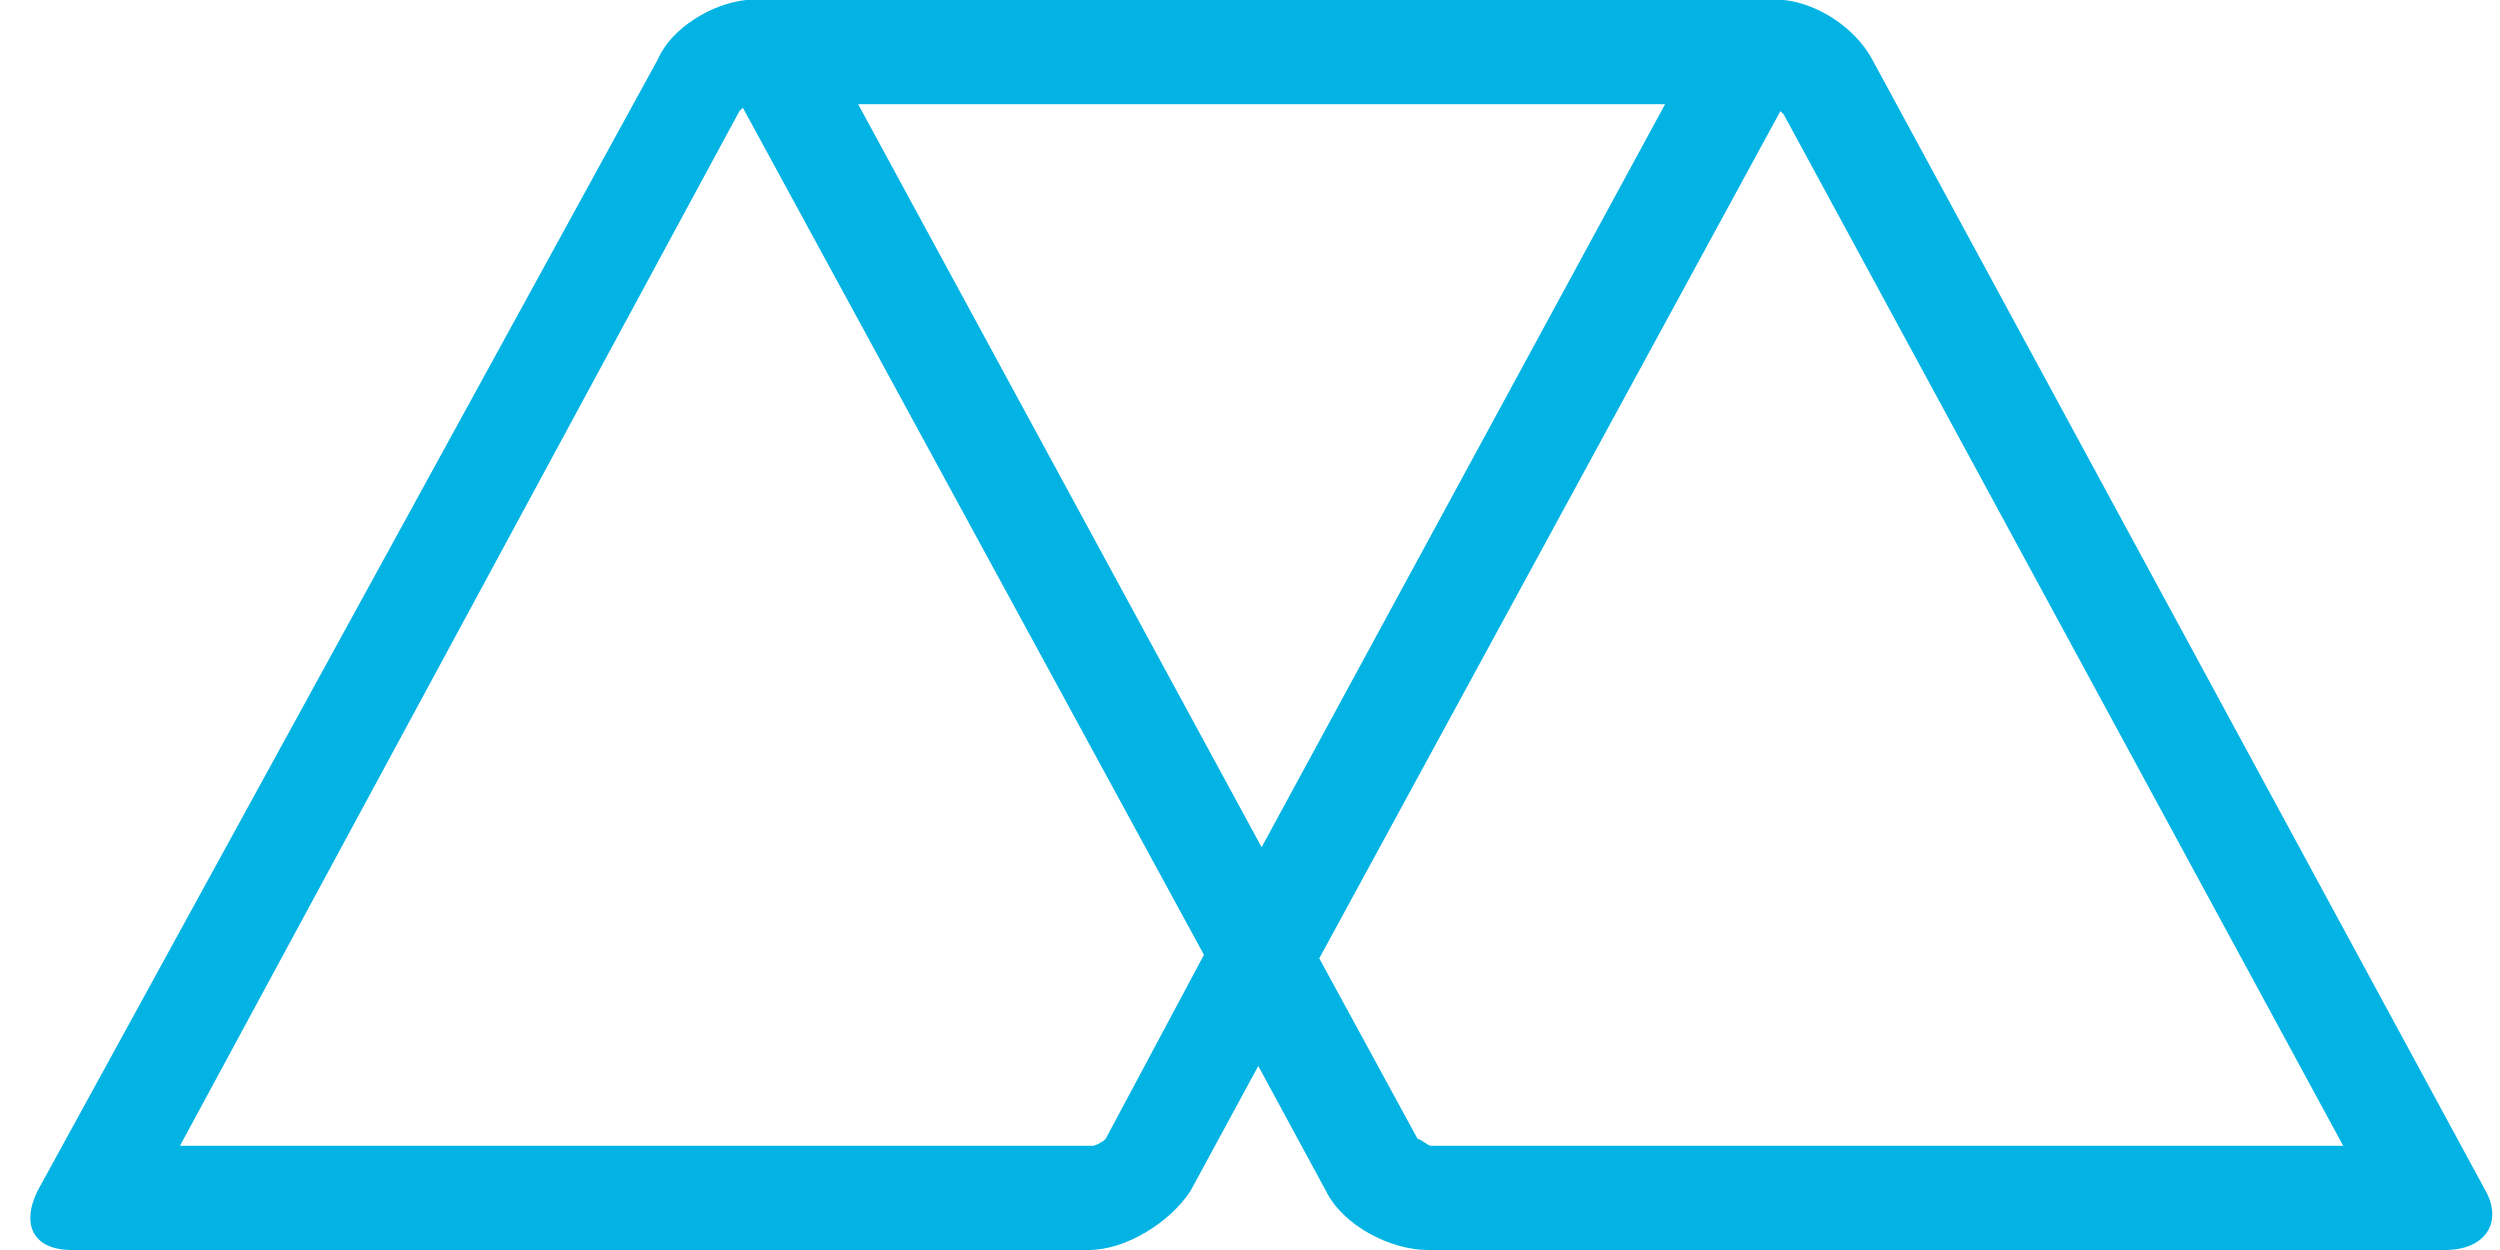
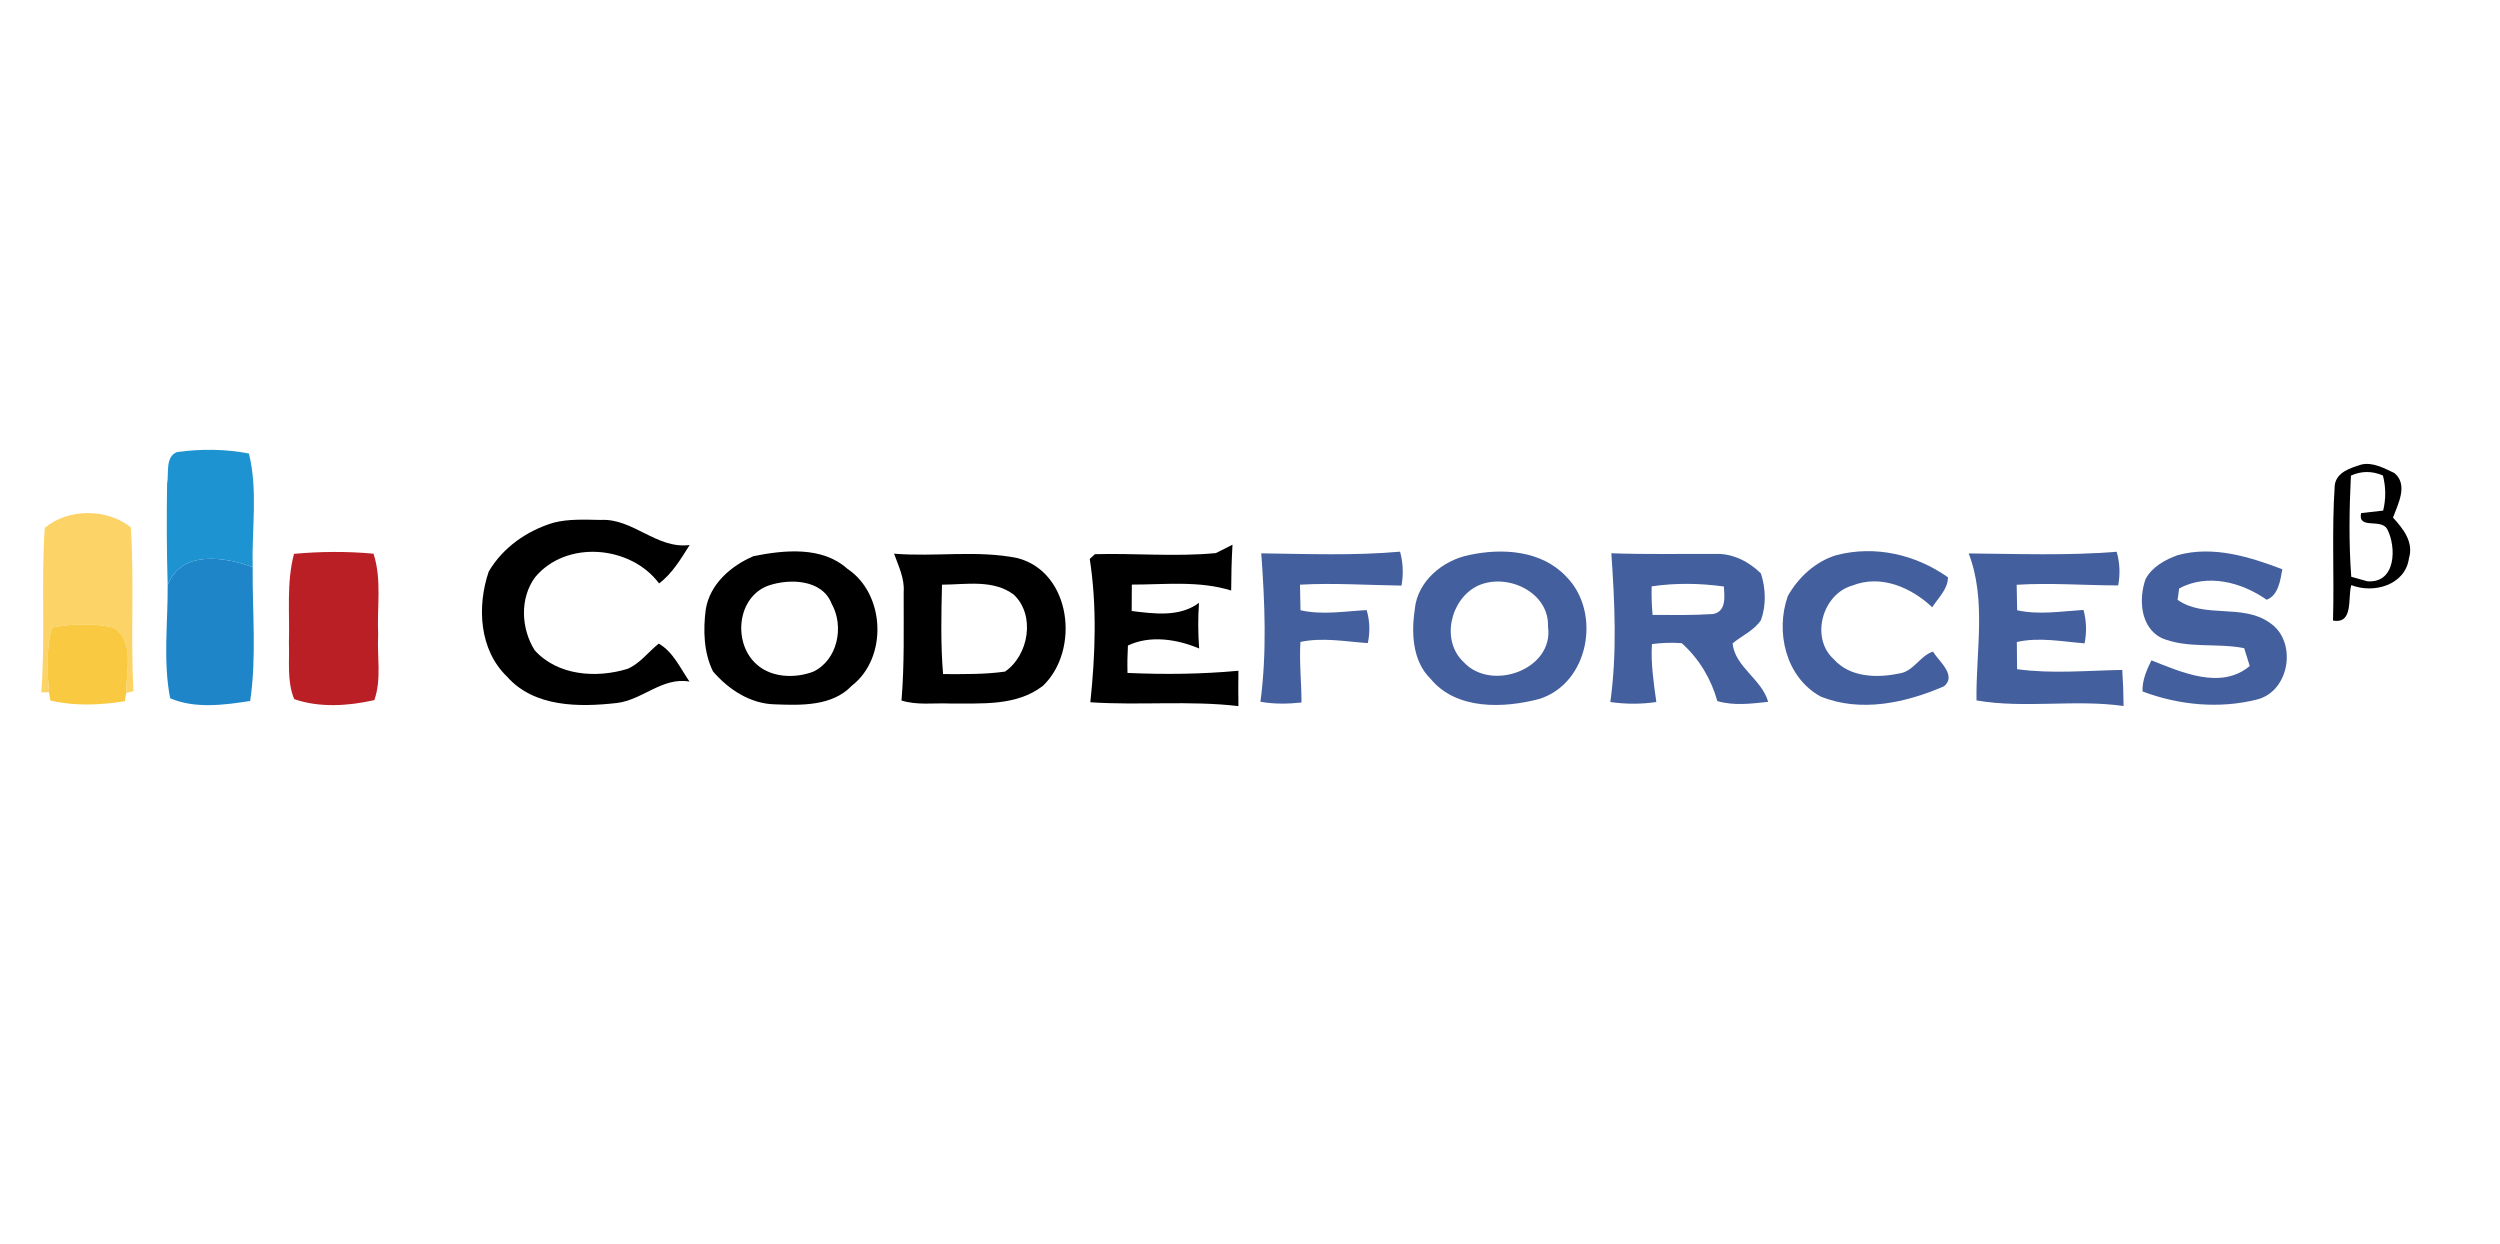
- <svg xmlns="http://www.w3.org/2000/svg" width="48" height="24">
-   <path fill="#02B3E4" fill-rule="evenodd" d="M47.725 22.867L35.942 1.133C35.616.533 34.9.067 34.25 0H14.326c-.65.067-1.432.533-1.692 1.133L.72 22.867C.396 23.533.657 24 1.373 24h19.53c.717 0 1.563-.533 1.954-1.133l1.302-2.4 1.3 2.4c.328.666 1.24 1.133 1.955 1.133h19.53c.782 0 1.108-.533.782-1.133zM31.97 2l-7.747 14.267L16.476 2H31.97zM21.228 21.867c-.065.066-.195.133-.26.133H3.455L14.197 2.133l.065-.066 8.854 16.266-1.888 3.534zm6.25.133c-.065 0-.195-.133-.26-.133L25.33 18.4l8.854-16.267.065.067L44.99 22H27.48z" />
+ <svg xmlns="http://www.w3.org/2000/svg" width="386pt" height="192pt" viewBox="0 0 300 65" version="1.1">
+   <g id="#ffffffff">
+ </g>
+   <g id="#1e93d1ff">
+     <path fill="#1e93d1" opacity="1.00" d=" M 21.22 12.14 C 24.08 11.74 27.03 11.76 29.87 12.31 C 30.97 16.73 30.20 21.42 30.32 25.94 C 26.95 24.69 21.65 23.88 20.12 28.14 C 20.00 24.08 19.99 20.01 20.05 15.94 C 20.29 14.72 19.79 12.74 21.22 12.14 Z" />
+   </g>
+   <g id="#000000ff">
+     <path fill="#000000" opacity="1.00" d=" M 283.38 13.63 C 284.73 13.32 286.12 14.08 287.32 14.65 C 289.02 16.05 287.76 18.36 287.16 20.00 C 288.38 21.34 289.67 22.93 289.07 24.90 C 288.62 28.11 284.83 29.16 282.16 28.10 C 281.70 29.56 282.47 32.82 279.96 32.35 C 280.12 26.95 279.80 21.52 280.17 16.12 C 280.37 14.53 282.09 14.04 283.38 13.63 M 282.11 14.96 C 281.91 19.00 281.85 23.06 282.15 27.10 C 282.63 27.23 283.59 27.50 284.07 27.64 C 287.52 27.93 287.61 23.54 286.45 21.35 C 285.69 20.07 282.92 21.47 283.33 19.46 C 283.99 19.38 285.32 19.23 285.98 19.16 C 286.32 17.75 286.31 16.35 285.95 14.95 C 284.66 14.39 283.38 14.39 282.11 14.96 Z" />
+     <path fill="#000000" opacity="1.00" d=" M 66.43 20.61 C 68.27 20.14 70.19 20.25 72.07 20.28 C 75.97 20.06 78.79 23.81 82.76 23.29 C 81.71 24.94 80.68 26.71 79.09 27.90 C 75.68 23.32 67.94 22.66 64.21 27.16 C 62.35 29.68 62.53 33.33 64.16 35.92 C 66.92 38.98 71.56 39.30 75.31 38.15 C 76.81 37.50 77.80 36.12 79.05 35.12 C 80.78 36.11 81.64 38.09 82.74 39.68 C 79.48 39.10 77.09 41.90 74.00 42.25 C 69.51 42.76 64.12 42.77 60.87 39.11 C 57.50 35.89 57.22 30.67 58.65 26.47 C 60.35 23.58 63.25 21.56 66.43 20.61 Z" />
+     <path fill="#000000" opacity="1.00" d=" M 147.26 23.58 L 147.90 23.25 C 147.79 25.08 147.75 26.91 147.74 28.75 C 143.88 27.55 139.79 28.04 135.82 28.04 C 135.81 28.83 135.81 30.42 135.80 31.21 C 138.50 31.54 141.55 31.97 143.88 30.23 C 143.75 32.05 143.76 33.89 143.90 35.71 C 141.25 34.59 138.02 34.08 135.35 35.35 C 135.29 36.44 135.27 37.54 135.30 38.64 C 139.74 38.84 144.19 38.79 148.61 38.38 C 148.59 39.80 148.59 41.21 148.61 42.62 C 142.70 41.93 136.75 42.56 130.84 42.16 C 131.44 36.46 131.65 30.64 130.77 24.96 L 131.39 24.39 C 136.22 24.26 141.08 24.72 145.90 24.26 C 146.24 24.09 146.92 23.75 147.26 23.58 Z" />
+     <path fill="#000000" opacity="1.00" d=" M 90.44 24.62 C 94.13 23.89 98.65 23.42 101.68 26.14 C 106.25 29.17 106.55 36.84 102.20 40.19 C 99.85 42.65 96.12 42.53 92.99 42.41 C 90.04 42.35 87.43 40.63 85.56 38.46 C 84.44 36.18 84.37 33.50 84.69 31.03 C 85.17 27.98 87.73 25.77 90.44 24.62 M 92.21 28.16 C 88.50 29.50 87.95 34.82 90.59 37.42 C 92.38 39.22 95.31 39.34 97.57 38.50 C 100.54 37.10 101.33 33.04 99.79 30.32 C 98.66 27.40 94.74 27.29 92.21 28.16 Z" />
+     <path fill="#000000" opacity="1.00" d=" M 107.29 24.33 C 112.21 24.74 117.24 23.87 122.10 24.86 C 128.58 26.55 129.62 35.91 125.16 40.18 C 121.99 42.65 117.77 42.28 113.99 42.31 C 112.06 42.23 110.05 42.54 108.18 41.95 C 108.54 37.62 108.43 33.28 108.44 28.94 C 108.57 27.30 107.82 25.83 107.29 24.33 M 113.04 28.05 C 112.95 31.62 112.87 35.21 113.17 38.78 C 115.65 38.78 118.14 38.83 120.60 38.48 C 123.46 36.52 124.27 31.72 121.66 29.25 C 119.20 27.39 115.90 28.04 113.04 28.05 Z" />
+   </g>
+   <g id="#fbd366ff">
+     <path fill="#fbd366" opacity="1.00" d=" M 5.37 21.24 C 8.12 18.87 12.91 18.88 15.70 21.18 C 16.12 27.72 15.67 34.28 16.01 40.83 L 15.14 41.05 C 15.13 38.50 16.17 34.89 13.66 33.20 C 11.23 32.65 8.67 32.73 6.23 33.19 C 5.54 35.72 5.67 38.36 5.88 40.95 L 4.95 40.98 C 5.46 34.40 4.92 27.81 5.37 21.24 Z" />
+   </g>
+   <g id="#b91f24ff">
+     <path fill="#b91f24" opacity="1.00" d=" M 35.28 24.35 C 38.45 24.06 41.65 24.04 44.82 24.33 C 45.84 27.45 45.22 30.79 45.38 34.00 C 45.23 36.62 45.81 39.38 44.92 41.90 C 41.84 42.61 38.31 42.84 35.30 41.78 C 34.42 39.63 34.75 37.26 34.67 35.00 C 34.78 31.45 34.36 27.82 35.28 24.35 Z" />
+   </g>
+   <g id="#445f9dff">
+     <path fill="#445f9d" opacity="1.00" d=" M 151.35 24.29 C 156.90 24.36 162.47 24.58 168.01 24.09 C 168.37 25.43 168.43 26.78 168.18 28.16 C 164.12 28.11 160.06 27.82 156.00 28.05 C 156.01 28.82 156.04 30.35 156.06 31.12 C 158.68 31.71 161.36 31.24 164.00 31.10 C 164.38 32.40 164.42 33.72 164.14 35.06 C 161.45 34.88 158.73 34.35 156.05 34.92 C 155.90 37.35 156.18 39.77 156.18 42.19 C 154.54 42.37 152.88 42.39 151.25 42.10 C 152.04 36.20 151.78 30.20 151.35 24.29 Z" />
+     <path fill="#445f9d" opacity="1.00" d=" M 176.31 24.49 C 180.29 23.63 184.98 23.93 187.94 27.07 C 192.21 31.35 190.71 39.90 184.69 41.77 C 180.42 42.89 174.77 43.10 171.68 39.36 C 169.47 37.19 169.35 33.82 169.78 30.94 C 170.12 27.61 173.16 25.11 176.31 24.49 M 177.27 28.21 C 174.03 29.82 172.88 34.78 175.65 37.35 C 178.95 40.93 186.50 38.23 185.76 33.08 C 185.92 28.89 180.75 26.55 177.27 28.21 Z" />
+     <path fill="#445f9d" opacity="1.00" d=" M 193.36 24.28 C 197.55 24.43 201.75 24.34 205.95 24.36 C 207.97 24.30 209.90 25.31 211.31 26.70 C 211.89 28.49 211.96 30.51 211.32 32.29 C 210.50 33.55 209.03 34.15 207.91 35.10 C 208.20 37.93 211.43 39.40 212.18 42.11 C 210.16 42.33 208.06 42.60 206.08 42.02 C 205.34 39.35 203.87 36.91 201.81 35.07 C 200.61 34.98 199.42 35.02 198.23 35.18 C 198.09 37.51 198.44 39.83 198.76 42.13 C 196.93 42.40 195.06 42.40 193.24 42.13 C 194.06 36.22 193.77 30.21 193.36 24.28 M 198.20 28.25 C 198.17 29.40 198.21 30.54 198.31 31.68 C 200.74 31.69 203.17 31.73 205.59 31.57 C 207.19 31.23 206.93 29.49 206.87 28.27 C 204.00 27.87 201.06 27.83 198.20 28.25 Z" />
+     <path fill="#445f9d" opacity="1.00" d=" M 220.35 24.51 C 225.01 23.30 229.86 24.42 233.75 27.16 C 233.77 28.58 232.58 29.63 231.87 30.76 C 229.37 28.40 225.71 26.78 222.27 28.16 C 218.67 29.18 217.22 34.45 220.05 36.99 C 221.99 39.18 225.21 39.27 227.88 38.71 C 229.62 38.49 230.37 36.60 231.95 36.08 C 232.66 37.23 234.84 38.94 233.29 40.24 C 228.67 42.24 223.27 43.43 218.45 41.46 C 214.28 39.14 213.02 33.71 214.54 29.41 C 215.81 27.16 217.85 25.27 220.35 24.51 Z" />
+     <path fill="#445f9d" opacity="1.00" d=" M 236.24 24.30 C 242.16 24.35 248.10 24.58 254.00 24.10 C 254.38 25.42 254.44 26.77 254.18 28.14 C 250.12 28.13 246.06 27.81 242.00 28.06 C 242.01 28.82 242.04 30.36 242.06 31.12 C 244.68 31.70 247.37 31.24 250.02 31.08 C 250.38 32.40 250.42 33.73 250.15 35.09 C 247.45 34.88 244.71 34.32 242.02 34.93 C 242.02 35.75 242.04 37.37 242.05 38.19 C 246.23 38.77 250.47 38.35 254.67 38.28 C 254.77 39.72 254.82 41.16 254.83 42.61 C 248.97 41.78 242.98 42.94 237.18 41.94 C 237.09 36.08 238.40 29.90 236.24 24.30 Z" />
+     <path fill="#445f9d" opacity="1.00" d=" M 261.34 24.50 C 265.59 23.35 269.91 24.69 273.88 26.20 C 273.64 27.50 273.42 29.32 272.00 29.86 C 269.00 27.75 264.90 26.67 261.50 28.50 C 261.45 28.84 261.36 29.53 261.31 29.87 C 264.54 32.14 269.06 30.30 272.32 32.59 C 275.72 34.77 274.82 40.87 270.80 41.84 C 266.29 42.97 261.43 42.50 257.10 40.86 C 257.06 39.53 257.59 38.30 258.17 37.13 C 261.77 38.55 266.51 40.71 269.97 37.81 C 269.80 37.28 269.47 36.21 269.30 35.67 C 266.02 35.01 262.52 35.76 259.38 34.45 C 256.83 33.16 256.63 29.79 257.46 27.39 C 258.23 25.92 259.83 25.04 261.34 24.50 Z" />
+   </g>
+   <g id="#1e85c8ff">
+     <path fill="#1e85c8" opacity="1.00" d=" M 20.12 28.14 C 21.65 23.88 26.95 24.69 30.32 25.94 C 30.27 31.29 30.81 36.71 30.02 42.01 C 26.89 42.49 23.40 42.96 20.42 41.68 C 19.55 37.25 20.15 32.64 20.12 28.14 Z" />
+   </g>
+   <g id="#fac942ff">
+     <path fill="#fac942" opacity="1.00" d=" M 6.23 33.19 C 8.67 32.73 11.23 32.65 13.66 33.20 C 16.17 34.89 15.13 38.50 15.14 41.05 L 14.98 42.04 C 12.03 42.50 8.96 42.65 6.04 41.95 L 5.88 40.95 C 5.67 38.36 5.54 35.72 6.23 33.19 Z" />
+   </g>
</svg>
